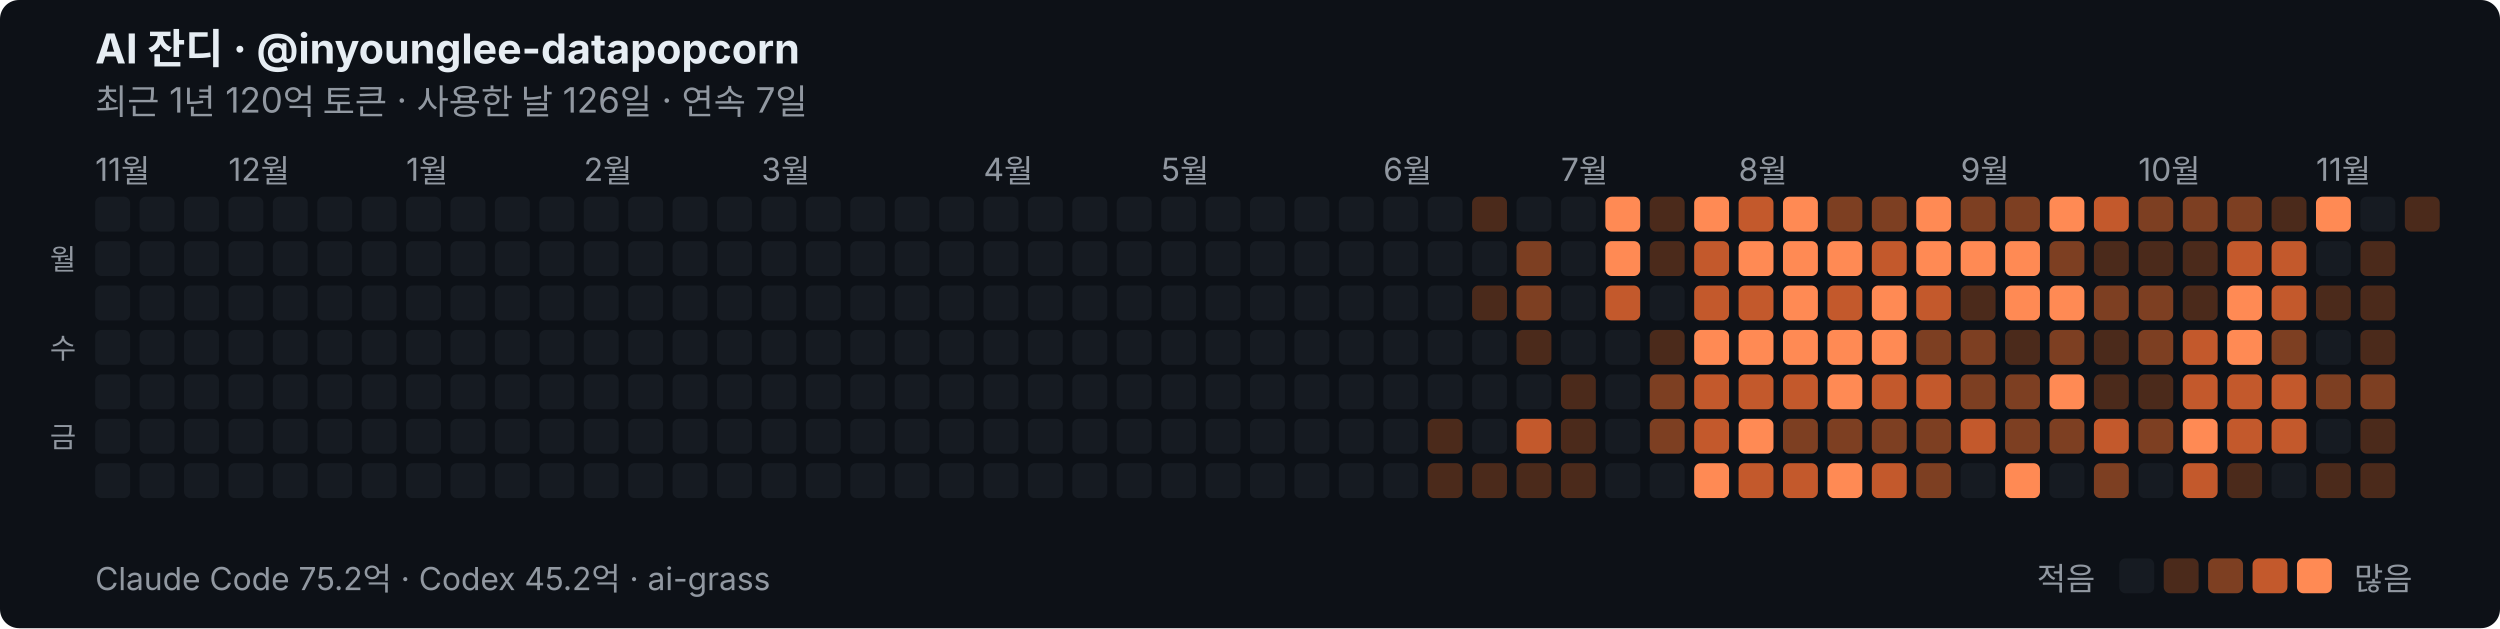
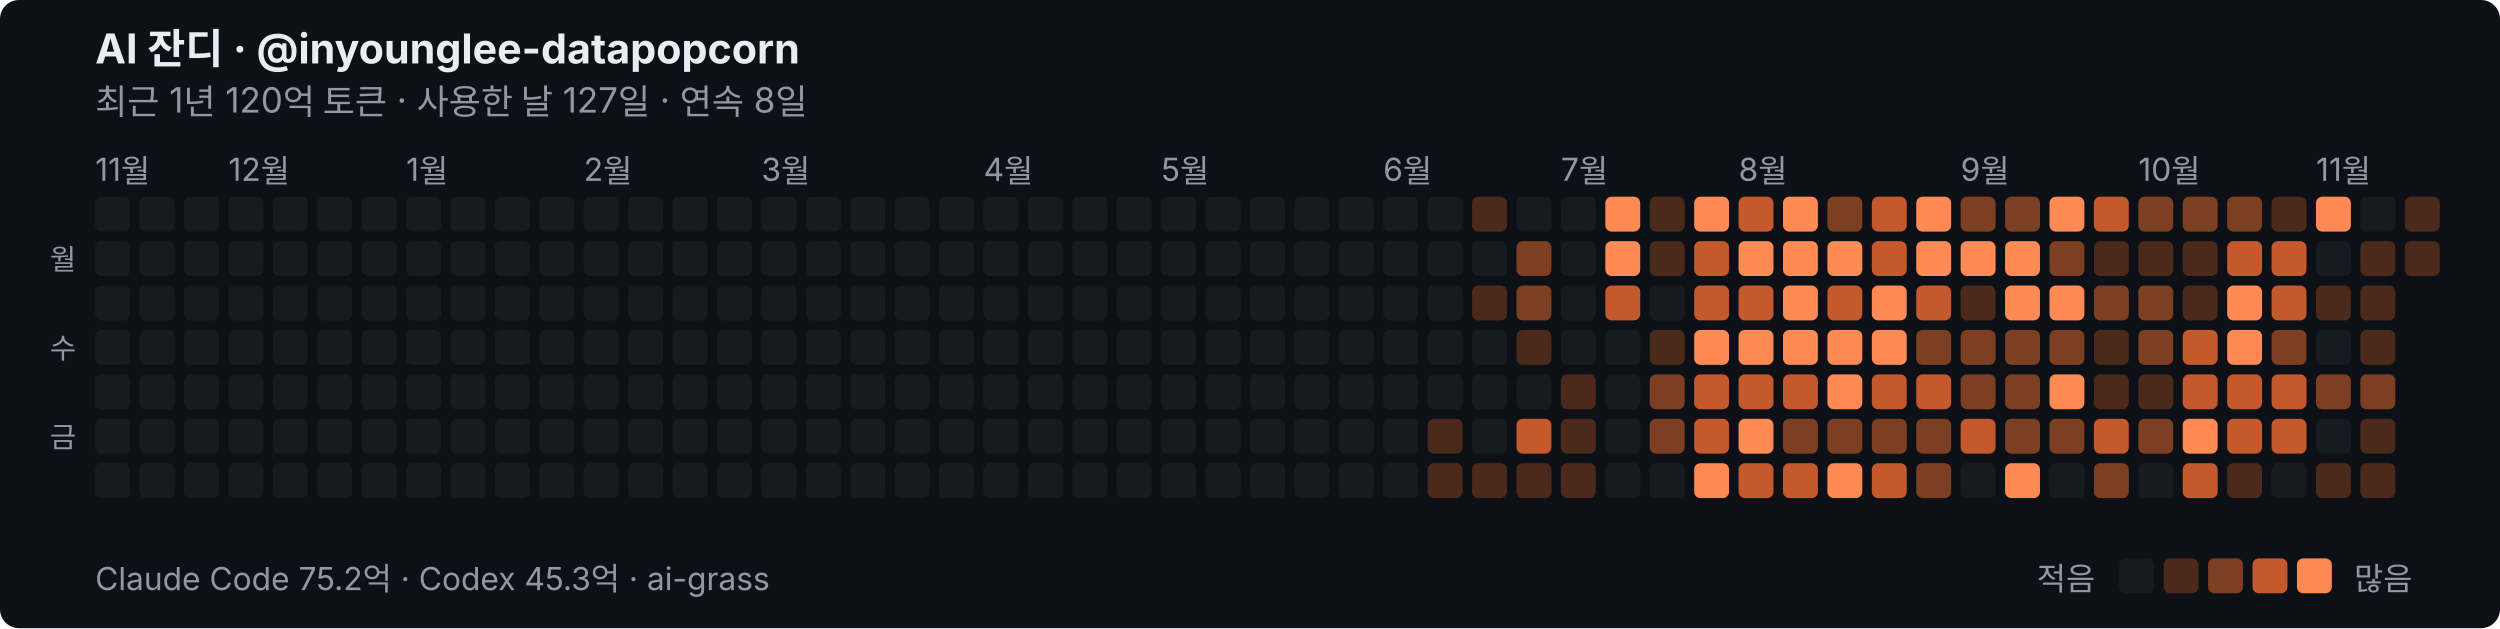
- <svg xmlns="http://www.w3.org/2000/svg" width="788" height="198" viewBox="0 0 788 198" role="img" aria-label="AI 잔디 · @inyounglee-datapopcorn 최근 1년 120억 토큰 · 사용한 날 126일 · 연속 7일">
+ <svg xmlns="http://www.w3.org/2000/svg" width="788" height="198" viewBox="0 0 788 198" role="img" aria-label="AI 잔디 · @inyounglee-datapopcorn 최근 1년 120억 토큰 · 사용한 날 127일 · 연속 8일">
  <rect width="788" height="198" rx="6" fill="#0d1117" />
  <g font-family="-apple-system,BlinkMacSystemFont,'Segoe UI','Apple SD Gothic Neo','Malgun Gothic',sans-serif">
    <text x="30" y="20" font-size="13" font-weight="700" fill="#e6edf3">AI 잔디 · @inyounglee-datapopcorn</text>
-     <text x="30" y="36" font-size="11" fill="#9198a1">최근 1년 120억 토큰 · 사용한 날 126일 · 연속 7일</text>
+     <text x="30" y="36" font-size="11" fill="#9198a1">최근 1년 120억 토큰 · 사용한 날 127일 · 연속 8일</text>
    <text x="30" y="57" font-size="10" fill="#9198a1">11월</text>
    <text x="72" y="57" font-size="10" fill="#9198a1">12월</text>
    <text x="128" y="57" font-size="10" fill="#9198a1">1월</text>
    <text x="184" y="57" font-size="10" fill="#9198a1">2월</text>
    <text x="240" y="57" font-size="10" fill="#9198a1">3월</text>
    <text x="310" y="57" font-size="10" fill="#9198a1">4월</text>
    <text x="366" y="57" font-size="10" fill="#9198a1">5월</text>
    <text x="436" y="57" font-size="10" fill="#9198a1">6월</text>
    <text x="492" y="57" font-size="10" fill="#9198a1">7월</text>
    <text x="548" y="57" font-size="10" fill="#9198a1">8월</text>
    <text x="618" y="57" font-size="10" fill="#9198a1">9월</text>
    <text x="674" y="57" font-size="10" fill="#9198a1">10월</text>
    <text x="730" y="57" font-size="10" fill="#9198a1">11월</text>
    <text x="24" y="85" font-size="9" text-anchor="end" fill="#9198a1">월</text>
    <text x="24" y="113" font-size="9" text-anchor="end" fill="#9198a1">수</text>
    <text x="24" y="141" font-size="9" text-anchor="end" fill="#9198a1">금</text>
    <rect x="30" y="62" width="11" height="11" rx="2" fill="#161b22" />
    <rect x="30" y="76" width="11" height="11" rx="2" fill="#161b22" />
    <rect x="30" y="90" width="11" height="11" rx="2" fill="#161b22" />
    <rect x="30" y="104" width="11" height="11" rx="2" fill="#161b22" />
    <rect x="30" y="118" width="11" height="11" rx="2" fill="#161b22" />
    <rect x="30" y="132" width="11" height="11" rx="2" fill="#161b22" />
    <rect x="30" y="146" width="11" height="11" rx="2" fill="#161b22" />
    <rect x="44" y="62" width="11" height="11" rx="2" fill="#161b22" />
    <rect x="44" y="76" width="11" height="11" rx="2" fill="#161b22" />
    <rect x="44" y="90" width="11" height="11" rx="2" fill="#161b22" />
    <rect x="44" y="104" width="11" height="11" rx="2" fill="#161b22" />
    <rect x="44" y="118" width="11" height="11" rx="2" fill="#161b22" />
    <rect x="44" y="132" width="11" height="11" rx="2" fill="#161b22" />
    <rect x="44" y="146" width="11" height="11" rx="2" fill="#161b22" />
    <rect x="58" y="62" width="11" height="11" rx="2" fill="#161b22" />
    <rect x="58" y="76" width="11" height="11" rx="2" fill="#161b22" />
    <rect x="58" y="90" width="11" height="11" rx="2" fill="#161b22" />
    <rect x="58" y="104" width="11" height="11" rx="2" fill="#161b22" />
    <rect x="58" y="118" width="11" height="11" rx="2" fill="#161b22" />
    <rect x="58" y="132" width="11" height="11" rx="2" fill="#161b22" />
    <rect x="58" y="146" width="11" height="11" rx="2" fill="#161b22" />
    <rect x="72" y="62" width="11" height="11" rx="2" fill="#161b22" />
    <rect x="72" y="76" width="11" height="11" rx="2" fill="#161b22" />
    <rect x="72" y="90" width="11" height="11" rx="2" fill="#161b22" />
    <rect x="72" y="104" width="11" height="11" rx="2" fill="#161b22" />
    <rect x="72" y="118" width="11" height="11" rx="2" fill="#161b22" />
    <rect x="72" y="132" width="11" height="11" rx="2" fill="#161b22" />
    <rect x="72" y="146" width="11" height="11" rx="2" fill="#161b22" />
    <rect x="86" y="62" width="11" height="11" rx="2" fill="#161b22" />
    <rect x="86" y="76" width="11" height="11" rx="2" fill="#161b22" />
    <rect x="86" y="90" width="11" height="11" rx="2" fill="#161b22" />
    <rect x="86" y="104" width="11" height="11" rx="2" fill="#161b22" />
    <rect x="86" y="118" width="11" height="11" rx="2" fill="#161b22" />
    <rect x="86" y="132" width="11" height="11" rx="2" fill="#161b22" />
    <rect x="86" y="146" width="11" height="11" rx="2" fill="#161b22" />
    <rect x="100" y="62" width="11" height="11" rx="2" fill="#161b22" />
    <rect x="100" y="76" width="11" height="11" rx="2" fill="#161b22" />
    <rect x="100" y="90" width="11" height="11" rx="2" fill="#161b22" />
    <rect x="100" y="104" width="11" height="11" rx="2" fill="#161b22" />
    <rect x="100" y="118" width="11" height="11" rx="2" fill="#161b22" />
    <rect x="100" y="132" width="11" height="11" rx="2" fill="#161b22" />
    <rect x="100" y="146" width="11" height="11" rx="2" fill="#161b22" />
    <rect x="114" y="62" width="11" height="11" rx="2" fill="#161b22" />
    <rect x="114" y="76" width="11" height="11" rx="2" fill="#161b22" />
    <rect x="114" y="90" width="11" height="11" rx="2" fill="#161b22" />
    <rect x="114" y="104" width="11" height="11" rx="2" fill="#161b22" />
    <rect x="114" y="118" width="11" height="11" rx="2" fill="#161b22" />
    <rect x="114" y="132" width="11" height="11" rx="2" fill="#161b22" />
    <rect x="114" y="146" width="11" height="11" rx="2" fill="#161b22" />
    <rect x="128" y="62" width="11" height="11" rx="2" fill="#161b22" />
    <rect x="128" y="76" width="11" height="11" rx="2" fill="#161b22" />
    <rect x="128" y="90" width="11" height="11" rx="2" fill="#161b22" />
    <rect x="128" y="104" width="11" height="11" rx="2" fill="#161b22" />
    <rect x="128" y="118" width="11" height="11" rx="2" fill="#161b22" />
    <rect x="128" y="132" width="11" height="11" rx="2" fill="#161b22" />
    <rect x="128" y="146" width="11" height="11" rx="2" fill="#161b22" />
    <rect x="142" y="62" width="11" height="11" rx="2" fill="#161b22" />
    <rect x="142" y="76" width="11" height="11" rx="2" fill="#161b22" />
    <rect x="142" y="90" width="11" height="11" rx="2" fill="#161b22" />
    <rect x="142" y="104" width="11" height="11" rx="2" fill="#161b22" />
    <rect x="142" y="118" width="11" height="11" rx="2" fill="#161b22" />
    <rect x="142" y="132" width="11" height="11" rx="2" fill="#161b22" />
    <rect x="142" y="146" width="11" height="11" rx="2" fill="#161b22" />
    <rect x="156" y="62" width="11" height="11" rx="2" fill="#161b22" />
    <rect x="156" y="76" width="11" height="11" rx="2" fill="#161b22" />
    <rect x="156" y="90" width="11" height="11" rx="2" fill="#161b22" />
    <rect x="156" y="104" width="11" height="11" rx="2" fill="#161b22" />
    <rect x="156" y="118" width="11" height="11" rx="2" fill="#161b22" />
    <rect x="156" y="132" width="11" height="11" rx="2" fill="#161b22" />
    <rect x="156" y="146" width="11" height="11" rx="2" fill="#161b22" />
    <rect x="170" y="62" width="11" height="11" rx="2" fill="#161b22" />
    <rect x="170" y="76" width="11" height="11" rx="2" fill="#161b22" />
    <rect x="170" y="90" width="11" height="11" rx="2" fill="#161b22" />
    <rect x="170" y="104" width="11" height="11" rx="2" fill="#161b22" />
    <rect x="170" y="118" width="11" height="11" rx="2" fill="#161b22" />
    <rect x="170" y="132" width="11" height="11" rx="2" fill="#161b22" />
    <rect x="170" y="146" width="11" height="11" rx="2" fill="#161b22" />
    <rect x="184" y="62" width="11" height="11" rx="2" fill="#161b22" />
    <rect x="184" y="76" width="11" height="11" rx="2" fill="#161b22" />
    <rect x="184" y="90" width="11" height="11" rx="2" fill="#161b22" />
    <rect x="184" y="104" width="11" height="11" rx="2" fill="#161b22" />
    <rect x="184" y="118" width="11" height="11" rx="2" fill="#161b22" />
    <rect x="184" y="132" width="11" height="11" rx="2" fill="#161b22" />
    <rect x="184" y="146" width="11" height="11" rx="2" fill="#161b22" />
    <rect x="198" y="62" width="11" height="11" rx="2" fill="#161b22" />
    <rect x="198" y="76" width="11" height="11" rx="2" fill="#161b22" />
    <rect x="198" y="90" width="11" height="11" rx="2" fill="#161b22" />
    <rect x="198" y="104" width="11" height="11" rx="2" fill="#161b22" />
    <rect x="198" y="118" width="11" height="11" rx="2" fill="#161b22" />
    <rect x="198" y="132" width="11" height="11" rx="2" fill="#161b22" />
    <rect x="198" y="146" width="11" height="11" rx="2" fill="#161b22" />
    <rect x="212" y="62" width="11" height="11" rx="2" fill="#161b22" />
    <rect x="212" y="76" width="11" height="11" rx="2" fill="#161b22" />
    <rect x="212" y="90" width="11" height="11" rx="2" fill="#161b22" />
    <rect x="212" y="104" width="11" height="11" rx="2" fill="#161b22" />
    <rect x="212" y="118" width="11" height="11" rx="2" fill="#161b22" />
    <rect x="212" y="132" width="11" height="11" rx="2" fill="#161b22" />
    <rect x="212" y="146" width="11" height="11" rx="2" fill="#161b22" />
    <rect x="226" y="62" width="11" height="11" rx="2" fill="#161b22" />
    <rect x="226" y="76" width="11" height="11" rx="2" fill="#161b22" />
    <rect x="226" y="90" width="11" height="11" rx="2" fill="#161b22" />
    <rect x="226" y="104" width="11" height="11" rx="2" fill="#161b22" />
    <rect x="226" y="118" width="11" height="11" rx="2" fill="#161b22" />
    <rect x="226" y="132" width="11" height="11" rx="2" fill="#161b22" />
    <rect x="226" y="146" width="11" height="11" rx="2" fill="#161b22" />
    <rect x="240" y="62" width="11" height="11" rx="2" fill="#161b22" />
    <rect x="240" y="76" width="11" height="11" rx="2" fill="#161b22" />
    <rect x="240" y="90" width="11" height="11" rx="2" fill="#161b22" />
    <rect x="240" y="104" width="11" height="11" rx="2" fill="#161b22" />
    <rect x="240" y="118" width="11" height="11" rx="2" fill="#161b22" />
    <rect x="240" y="132" width="11" height="11" rx="2" fill="#161b22" />
    <rect x="240" y="146" width="11" height="11" rx="2" fill="#161b22" />
    <rect x="254" y="62" width="11" height="11" rx="2" fill="#161b22" />
    <rect x="254" y="76" width="11" height="11" rx="2" fill="#161b22" />
    <rect x="254" y="90" width="11" height="11" rx="2" fill="#161b22" />
    <rect x="254" y="104" width="11" height="11" rx="2" fill="#161b22" />
    <rect x="254" y="118" width="11" height="11" rx="2" fill="#161b22" />
    <rect x="254" y="132" width="11" height="11" rx="2" fill="#161b22" />
    <rect x="254" y="146" width="11" height="11" rx="2" fill="#161b22" />
    <rect x="268" y="62" width="11" height="11" rx="2" fill="#161b22" />
    <rect x="268" y="76" width="11" height="11" rx="2" fill="#161b22" />
    <rect x="268" y="90" width="11" height="11" rx="2" fill="#161b22" />
    <rect x="268" y="104" width="11" height="11" rx="2" fill="#161b22" />
    <rect x="268" y="118" width="11" height="11" rx="2" fill="#161b22" />
    <rect x="268" y="132" width="11" height="11" rx="2" fill="#161b22" />
    <rect x="268" y="146" width="11" height="11" rx="2" fill="#161b22" />
    <rect x="282" y="62" width="11" height="11" rx="2" fill="#161b22" />
    <rect x="282" y="76" width="11" height="11" rx="2" fill="#161b22" />
    <rect x="282" y="90" width="11" height="11" rx="2" fill="#161b22" />
    <rect x="282" y="104" width="11" height="11" rx="2" fill="#161b22" />
    <rect x="282" y="118" width="11" height="11" rx="2" fill="#161b22" />
    <rect x="282" y="132" width="11" height="11" rx="2" fill="#161b22" />
    <rect x="282" y="146" width="11" height="11" rx="2" fill="#161b22" />
    <rect x="296" y="62" width="11" height="11" rx="2" fill="#161b22" />
    <rect x="296" y="76" width="11" height="11" rx="2" fill="#161b22" />
    <rect x="296" y="90" width="11" height="11" rx="2" fill="#161b22" />
    <rect x="296" y="104" width="11" height="11" rx="2" fill="#161b22" />
    <rect x="296" y="118" width="11" height="11" rx="2" fill="#161b22" />
    <rect x="296" y="132" width="11" height="11" rx="2" fill="#161b22" />
    <rect x="296" y="146" width="11" height="11" rx="2" fill="#161b22" />
    <rect x="310" y="62" width="11" height="11" rx="2" fill="#161b22" />
    <rect x="310" y="76" width="11" height="11" rx="2" fill="#161b22" />
    <rect x="310" y="90" width="11" height="11" rx="2" fill="#161b22" />
    <rect x="310" y="104" width="11" height="11" rx="2" fill="#161b22" />
    <rect x="310" y="118" width="11" height="11" rx="2" fill="#161b22" />
    <rect x="310" y="132" width="11" height="11" rx="2" fill="#161b22" />
    <rect x="310" y="146" width="11" height="11" rx="2" fill="#161b22" />
    <rect x="324" y="62" width="11" height="11" rx="2" fill="#161b22" />
    <rect x="324" y="76" width="11" height="11" rx="2" fill="#161b22" />
    <rect x="324" y="90" width="11" height="11" rx="2" fill="#161b22" />
    <rect x="324" y="104" width="11" height="11" rx="2" fill="#161b22" />
    <rect x="324" y="118" width="11" height="11" rx="2" fill="#161b22" />
    <rect x="324" y="132" width="11" height="11" rx="2" fill="#161b22" />
    <rect x="324" y="146" width="11" height="11" rx="2" fill="#161b22" />
    <rect x="338" y="62" width="11" height="11" rx="2" fill="#161b22" />
    <rect x="338" y="76" width="11" height="11" rx="2" fill="#161b22" />
    <rect x="338" y="90" width="11" height="11" rx="2" fill="#161b22" />
    <rect x="338" y="104" width="11" height="11" rx="2" fill="#161b22" />
    <rect x="338" y="118" width="11" height="11" rx="2" fill="#161b22" />
    <rect x="338" y="132" width="11" height="11" rx="2" fill="#161b22" />
    <rect x="338" y="146" width="11" height="11" rx="2" fill="#161b22" />
    <rect x="352" y="62" width="11" height="11" rx="2" fill="#161b22" />
    <rect x="352" y="76" width="11" height="11" rx="2" fill="#161b22" />
    <rect x="352" y="90" width="11" height="11" rx="2" fill="#161b22" />
    <rect x="352" y="104" width="11" height="11" rx="2" fill="#161b22" />
    <rect x="352" y="118" width="11" height="11" rx="2" fill="#161b22" />
    <rect x="352" y="132" width="11" height="11" rx="2" fill="#161b22" />
    <rect x="352" y="146" width="11" height="11" rx="2" fill="#161b22" />
    <rect x="366" y="62" width="11" height="11" rx="2" fill="#161b22" />
    <rect x="366" y="76" width="11" height="11" rx="2" fill="#161b22" />
    <rect x="366" y="90" width="11" height="11" rx="2" fill="#161b22" />
    <rect x="366" y="104" width="11" height="11" rx="2" fill="#161b22" />
    <rect x="366" y="118" width="11" height="11" rx="2" fill="#161b22" />
    <rect x="366" y="132" width="11" height="11" rx="2" fill="#161b22" />
    <rect x="366" y="146" width="11" height="11" rx="2" fill="#161b22" />
    <rect x="380" y="62" width="11" height="11" rx="2" fill="#161b22" />
    <rect x="380" y="76" width="11" height="11" rx="2" fill="#161b22" />
    <rect x="380" y="90" width="11" height="11" rx="2" fill="#161b22" />
    <rect x="380" y="104" width="11" height="11" rx="2" fill="#161b22" />
    <rect x="380" y="118" width="11" height="11" rx="2" fill="#161b22" />
    <rect x="380" y="132" width="11" height="11" rx="2" fill="#161b22" />
    <rect x="380" y="146" width="11" height="11" rx="2" fill="#161b22" />
    <rect x="394" y="62" width="11" height="11" rx="2" fill="#161b22" />
    <rect x="394" y="76" width="11" height="11" rx="2" fill="#161b22" />
    <rect x="394" y="90" width="11" height="11" rx="2" fill="#161b22" />
    <rect x="394" y="104" width="11" height="11" rx="2" fill="#161b22" />
    <rect x="394" y="118" width="11" height="11" rx="2" fill="#161b22" />
    <rect x="394" y="132" width="11" height="11" rx="2" fill="#161b22" />
    <rect x="394" y="146" width="11" height="11" rx="2" fill="#161b22" />
    <rect x="408" y="62" width="11" height="11" rx="2" fill="#161b22" />
    <rect x="408" y="76" width="11" height="11" rx="2" fill="#161b22" />
    <rect x="408" y="90" width="11" height="11" rx="2" fill="#161b22" />
    <rect x="408" y="104" width="11" height="11" rx="2" fill="#161b22" />
    <rect x="408" y="118" width="11" height="11" rx="2" fill="#161b22" />
    <rect x="408" y="132" width="11" height="11" rx="2" fill="#161b22" />
    <rect x="408" y="146" width="11" height="11" rx="2" fill="#161b22" />
    <rect x="422" y="62" width="11" height="11" rx="2" fill="#161b22" />
    <rect x="422" y="76" width="11" height="11" rx="2" fill="#161b22" />
    <rect x="422" y="90" width="11" height="11" rx="2" fill="#161b22" />
    <rect x="422" y="104" width="11" height="11" rx="2" fill="#161b22" />
    <rect x="422" y="118" width="11" height="11" rx="2" fill="#161b22" />
    <rect x="422" y="132" width="11" height="11" rx="2" fill="#161b22" />
    <rect x="422" y="146" width="11" height="11" rx="2" fill="#161b22" />
    <rect x="436" y="62" width="11" height="11" rx="2" fill="#161b22" />
    <rect x="436" y="76" width="11" height="11" rx="2" fill="#161b22" />
    <rect x="436" y="90" width="11" height="11" rx="2" fill="#161b22" />
    <rect x="436" y="104" width="11" height="11" rx="2" fill="#161b22" />
    <rect x="436" y="118" width="11" height="11" rx="2" fill="#161b22" />
    <rect x="436" y="132" width="11" height="11" rx="2" fill="#161b22" />
    <rect x="436" y="146" width="11" height="11" rx="2" fill="#161b22" />
    <rect x="450" y="62" width="11" height="11" rx="2" fill="#161b22" />
    <rect x="450" y="76" width="11" height="11" rx="2" fill="#161b22" />
    <rect x="450" y="90" width="11" height="11" rx="2" fill="#161b22" />
    <rect x="450" y="104" width="11" height="11" rx="2" fill="#161b22" />
    <rect x="450" y="118" width="11" height="11" rx="2" fill="#161b22" />
    <rect x="450" y="132" width="11" height="11" rx="2" fill="#4b2a1b" />
    <rect x="450" y="146" width="11" height="11" rx="2" fill="#4b2a1b" />
    <rect x="464" y="62" width="11" height="11" rx="2" fill="#4b2a1b" />
    <rect x="464" y="76" width="11" height="11" rx="2" fill="#161b22" />
    <rect x="464" y="90" width="11" height="11" rx="2" fill="#4b2a1b" />
    <rect x="464" y="104" width="11" height="11" rx="2" fill="#161b22" />
    <rect x="464" y="118" width="11" height="11" rx="2" fill="#161b22" />
    <rect x="464" y="132" width="11" height="11" rx="2" fill="#161b22" />
    <rect x="464" y="146" width="11" height="11" rx="2" fill="#4b2a1b" />
    <rect x="478" y="62" width="11" height="11" rx="2" fill="#161b22" />
    <rect x="478" y="76" width="11" height="11" rx="2" fill="#7d3f22" />
    <rect x="478" y="90" width="11" height="11" rx="2" fill="#7d3f22" />
    <rect x="478" y="104" width="11" height="11" rx="2" fill="#4b2a1b" />
    <rect x="478" y="118" width="11" height="11" rx="2" fill="#161b22" />
    <rect x="478" y="132" width="11" height="11" rx="2" fill="#c3592c" />
    <rect x="478" y="146" width="11" height="11" rx="2" fill="#4b2a1b" />
    <rect x="492" y="62" width="11" height="11" rx="2" fill="#161b22" />
    <rect x="492" y="76" width="11" height="11" rx="2" fill="#161b22" />
    <rect x="492" y="90" width="11" height="11" rx="2" fill="#161b22" />
    <rect x="492" y="104" width="11" height="11" rx="2" fill="#161b22" />
    <rect x="492" y="118" width="11" height="11" rx="2" fill="#4b2a1b" />
    <rect x="492" y="132" width="11" height="11" rx="2" fill="#4b2a1b" />
    <rect x="492" y="146" width="11" height="11" rx="2" fill="#4b2a1b" />
    <rect x="506" y="62" width="11" height="11" rx="2" fill="#ff8a54" />
    <rect x="506" y="76" width="11" height="11" rx="2" fill="#ff8a54" />
    <rect x="506" y="90" width="11" height="11" rx="2" fill="#c3592c" />
    <rect x="506" y="104" width="11" height="11" rx="2" fill="#161b22" />
    <rect x="506" y="118" width="11" height="11" rx="2" fill="#161b22" />
    <rect x="506" y="132" width="11" height="11" rx="2" fill="#161b22" />
    <rect x="506" y="146" width="11" height="11" rx="2" fill="#161b22" />
    <rect x="520" y="62" width="11" height="11" rx="2" fill="#4b2a1b" />
    <rect x="520" y="76" width="11" height="11" rx="2" fill="#4b2a1b" />
    <rect x="520" y="90" width="11" height="11" rx="2" fill="#161b22" />
    <rect x="520" y="104" width="11" height="11" rx="2" fill="#4b2a1b" />
    <rect x="520" y="118" width="11" height="11" rx="2" fill="#7d3f22" />
    <rect x="520" y="132" width="11" height="11" rx="2" fill="#7d3f22" />
    <rect x="520" y="146" width="11" height="11" rx="2" fill="#161b22" />
    <rect x="534" y="62" width="11" height="11" rx="2" fill="#ff8a54" />
    <rect x="534" y="76" width="11" height="11" rx="2" fill="#c3592c" />
    <rect x="534" y="90" width="11" height="11" rx="2" fill="#c3592c" />
    <rect x="534" y="104" width="11" height="11" rx="2" fill="#ff8a54" />
    <rect x="534" y="118" width="11" height="11" rx="2" fill="#c3592c" />
    <rect x="534" y="132" width="11" height="11" rx="2" fill="#c3592c" />
    <rect x="534" y="146" width="11" height="11" rx="2" fill="#ff8a54" />
    <rect x="548" y="62" width="11" height="11" rx="2" fill="#c3592c" />
    <rect x="548" y="76" width="11" height="11" rx="2" fill="#ff8a54" />
    <rect x="548" y="90" width="11" height="11" rx="2" fill="#c3592c" />
    <rect x="548" y="104" width="11" height="11" rx="2" fill="#ff8a54" />
    <rect x="548" y="118" width="11" height="11" rx="2" fill="#c3592c" />
    <rect x="548" y="132" width="11" height="11" rx="2" fill="#ff8a54" />
    <rect x="548" y="146" width="11" height="11" rx="2" fill="#c3592c" />
    <rect x="562" y="62" width="11" height="11" rx="2" fill="#ff8a54" />
    <rect x="562" y="76" width="11" height="11" rx="2" fill="#ff8a54" />
    <rect x="562" y="90" width="11" height="11" rx="2" fill="#ff8a54" />
    <rect x="562" y="104" width="11" height="11" rx="2" fill="#ff8a54" />
    <rect x="562" y="118" width="11" height="11" rx="2" fill="#c3592c" />
    <rect x="562" y="132" width="11" height="11" rx="2" fill="#7d3f22" />
    <rect x="562" y="146" width="11" height="11" rx="2" fill="#c3592c" />
    <rect x="576" y="62" width="11" height="11" rx="2" fill="#7d3f22" />
    <rect x="576" y="76" width="11" height="11" rx="2" fill="#ff8a54" />
    <rect x="576" y="90" width="11" height="11" rx="2" fill="#c3592c" />
    <rect x="576" y="104" width="11" height="11" rx="2" fill="#ff8a54" />
    <rect x="576" y="118" width="11" height="11" rx="2" fill="#ff8a54" />
    <rect x="576" y="132" width="11" height="11" rx="2" fill="#7d3f22" />
    <rect x="576" y="146" width="11" height="11" rx="2" fill="#ff8a54" />
-     <rect x="590" y="62" width="11" height="11" rx="2" fill="#7d3f22" />
+     <rect x="590" y="62" width="11" height="11" rx="2" fill="#c3592c" />
    <rect x="590" y="76" width="11" height="11" rx="2" fill="#c3592c" />
    <rect x="590" y="90" width="11" height="11" rx="2" fill="#ff8a54" />
    <rect x="590" y="104" width="11" height="11" rx="2" fill="#ff8a54" />
    <rect x="590" y="118" width="11" height="11" rx="2" fill="#c3592c" />
    <rect x="590" y="132" width="11" height="11" rx="2" fill="#7d3f22" />
    <rect x="590" y="146" width="11" height="11" rx="2" fill="#c3592c" />
    <rect x="604" y="62" width="11" height="11" rx="2" fill="#ff8a54" />
    <rect x="604" y="76" width="11" height="11" rx="2" fill="#ff8a54" />
    <rect x="604" y="90" width="11" height="11" rx="2" fill="#c3592c" />
    <rect x="604" y="104" width="11" height="11" rx="2" fill="#7d3f22" />
    <rect x="604" y="118" width="11" height="11" rx="2" fill="#c3592c" />
    <rect x="604" y="132" width="11" height="11" rx="2" fill="#7d3f22" />
    <rect x="604" y="146" width="11" height="11" rx="2" fill="#7d3f22" />
    <rect x="618" y="62" width="11" height="11" rx="2" fill="#7d3f22" />
    <rect x="618" y="76" width="11" height="11" rx="2" fill="#ff8a54" />
    <rect x="618" y="90" width="11" height="11" rx="2" fill="#4b2a1b" />
    <rect x="618" y="104" width="11" height="11" rx="2" fill="#7d3f22" />
    <rect x="618" y="118" width="11" height="11" rx="2" fill="#7d3f22" />
    <rect x="618" y="132" width="11" height="11" rx="2" fill="#c3592c" />
    <rect x="618" y="146" width="11" height="11" rx="2" fill="#161b22" />
    <rect x="632" y="62" width="11" height="11" rx="2" fill="#7d3f22" />
    <rect x="632" y="76" width="11" height="11" rx="2" fill="#ff8a54" />
    <rect x="632" y="90" width="11" height="11" rx="2" fill="#ff8a54" />
-     <rect x="632" y="104" width="11" height="11" rx="2" fill="#4b2a1b" />
+     <rect x="632" y="104" width="11" height="11" rx="2" fill="#7d3f22" />
    <rect x="632" y="118" width="11" height="11" rx="2" fill="#7d3f22" />
    <rect x="632" y="132" width="11" height="11" rx="2" fill="#7d3f22" />
    <rect x="632" y="146" width="11" height="11" rx="2" fill="#ff8a54" />
    <rect x="646" y="62" width="11" height="11" rx="2" fill="#ff8a54" />
    <rect x="646" y="76" width="11" height="11" rx="2" fill="#7d3f22" />
    <rect x="646" y="90" width="11" height="11" rx="2" fill="#ff8a54" />
    <rect x="646" y="104" width="11" height="11" rx="2" fill="#7d3f22" />
    <rect x="646" y="118" width="11" height="11" rx="2" fill="#ff8a54" />
    <rect x="646" y="132" width="11" height="11" rx="2" fill="#7d3f22" />
    <rect x="646" y="146" width="11" height="11" rx="2" fill="#161b22" />
    <rect x="660" y="62" width="11" height="11" rx="2" fill="#c3592c" />
    <rect x="660" y="76" width="11" height="11" rx="2" fill="#4b2a1b" />
    <rect x="660" y="90" width="11" height="11" rx="2" fill="#7d3f22" />
    <rect x="660" y="104" width="11" height="11" rx="2" fill="#4b2a1b" />
    <rect x="660" y="118" width="11" height="11" rx="2" fill="#4b2a1b" />
    <rect x="660" y="132" width="11" height="11" rx="2" fill="#c3592c" />
    <rect x="660" y="146" width="11" height="11" rx="2" fill="#7d3f22" />
    <rect x="674" y="62" width="11" height="11" rx="2" fill="#7d3f22" />
    <rect x="674" y="76" width="11" height="11" rx="2" fill="#4b2a1b" />
    <rect x="674" y="90" width="11" height="11" rx="2" fill="#7d3f22" />
    <rect x="674" y="104" width="11" height="11" rx="2" fill="#7d3f22" />
    <rect x="674" y="118" width="11" height="11" rx="2" fill="#4b2a1b" />
    <rect x="674" y="132" width="11" height="11" rx="2" fill="#7d3f22" />
    <rect x="674" y="146" width="11" height="11" rx="2" fill="#161b22" />
    <rect x="688" y="62" width="11" height="11" rx="2" fill="#7d3f22" />
    <rect x="688" y="76" width="11" height="11" rx="2" fill="#4b2a1b" />
    <rect x="688" y="90" width="11" height="11" rx="2" fill="#4b2a1b" />
    <rect x="688" y="104" width="11" height="11" rx="2" fill="#c3592c" />
    <rect x="688" y="118" width="11" height="11" rx="2" fill="#c3592c" />
    <rect x="688" y="132" width="11" height="11" rx="2" fill="#ff8a54" />
    <rect x="688" y="146" width="11" height="11" rx="2" fill="#c3592c" />
    <rect x="702" y="62" width="11" height="11" rx="2" fill="#7d3f22" />
    <rect x="702" y="76" width="11" height="11" rx="2" fill="#c3592c" />
    <rect x="702" y="90" width="11" height="11" rx="2" fill="#ff8a54" />
    <rect x="702" y="104" width="11" height="11" rx="2" fill="#ff8a54" />
    <rect x="702" y="118" width="11" height="11" rx="2" fill="#c3592c" />
    <rect x="702" y="132" width="11" height="11" rx="2" fill="#c3592c" />
    <rect x="702" y="146" width="11" height="11" rx="2" fill="#4b2a1b" />
    <rect x="716" y="62" width="11" height="11" rx="2" fill="#4b2a1b" />
    <rect x="716" y="76" width="11" height="11" rx="2" fill="#c3592c" />
    <rect x="716" y="90" width="11" height="11" rx="2" fill="#c3592c" />
    <rect x="716" y="104" width="11" height="11" rx="2" fill="#7d3f22" />
    <rect x="716" y="118" width="11" height="11" rx="2" fill="#c3592c" />
    <rect x="716" y="132" width="11" height="11" rx="2" fill="#c3592c" />
    <rect x="716" y="146" width="11" height="11" rx="2" fill="#161b22" />
    <rect x="730" y="62" width="11" height="11" rx="2" fill="#ff8a54" />
    <rect x="730" y="76" width="11" height="11" rx="2" fill="#161b22" />
    <rect x="730" y="90" width="11" height="11" rx="2" fill="#4b2a1b" />
    <rect x="730" y="104" width="11" height="11" rx="2" fill="#161b22" />
    <rect x="730" y="118" width="11" height="11" rx="2" fill="#7d3f22" />
    <rect x="730" y="132" width="11" height="11" rx="2" fill="#161b22" />
    <rect x="730" y="146" width="11" height="11" rx="2" fill="#4b2a1b" />
    <rect x="744" y="62" width="11" height="11" rx="2" fill="#161b22" />
    <rect x="744" y="76" width="11" height="11" rx="2" fill="#4b2a1b" />
    <rect x="744" y="90" width="11" height="11" rx="2" fill="#4b2a1b" />
    <rect x="744" y="104" width="11" height="11" rx="2" fill="#4b2a1b" />
    <rect x="744" y="118" width="11" height="11" rx="2" fill="#7d3f22" />
    <rect x="744" y="132" width="11" height="11" rx="2" fill="#4b2a1b" />
    <rect x="744" y="146" width="11" height="11" rx="2" fill="#4b2a1b" />
    <rect x="758" y="62" width="11" height="11" rx="2" fill="#4b2a1b" />
-     <text x="30" y="186" font-size="10" fill="#9198a1">Claude Code 75.2억 · Codex 45.2억 · ai-grass</text>
+     <rect x="758" y="76" width="11" height="11" rx="2" fill="#4b2a1b" />
+     <text x="30" y="186" font-size="10" fill="#9198a1">Claude Code 75.2억 · Codex 45.3억 · ai-grass</text>
    <text x="642" y="186" font-size="10" fill="#9198a1">적음</text>
    <rect x="668" y="176" width="11" height="11" rx="2" fill="#161b22" />
    <rect x="682" y="176" width="11" height="11" rx="2" fill="#4b2a1b" />
    <rect x="696" y="176" width="11" height="11" rx="2" fill="#7d3f22" />
    <rect x="710" y="176" width="11" height="11" rx="2" fill="#c3592c" />
    <rect x="724" y="176" width="11" height="11" rx="2" fill="#ff8a54" />
    <text x="742" y="186" font-size="10" fill="#9198a1">많음</text>
  </g>
</svg>
